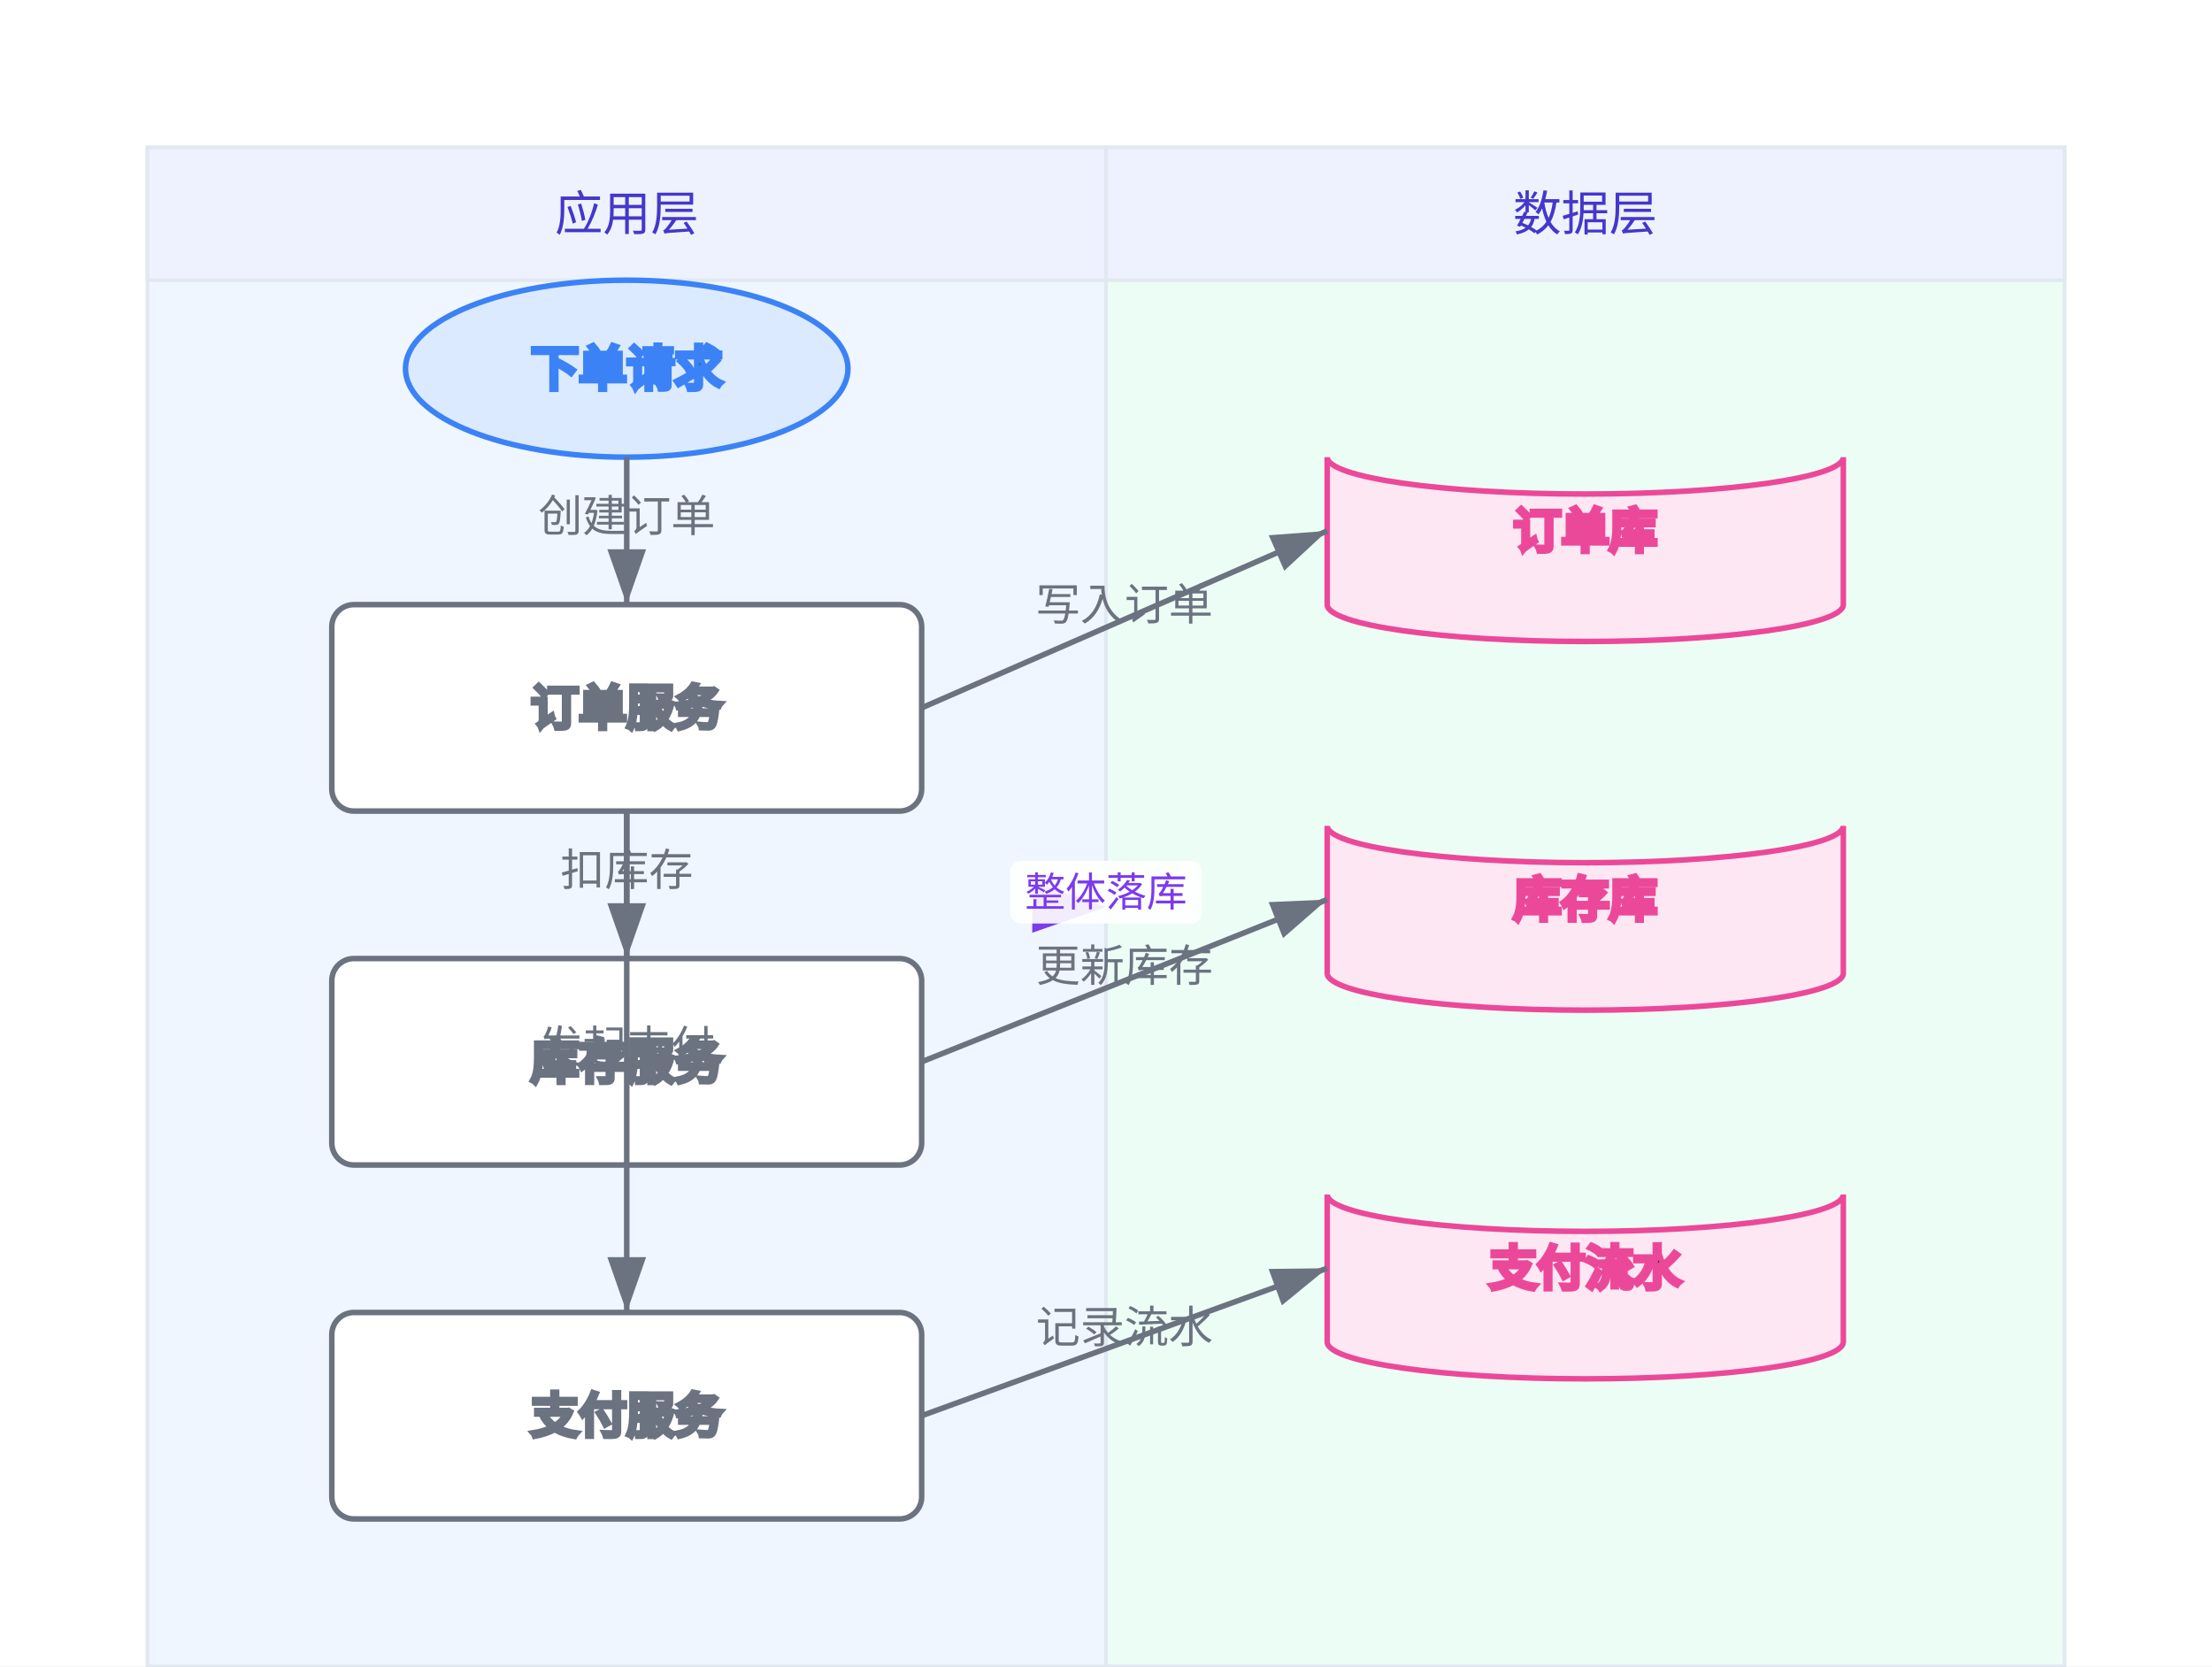
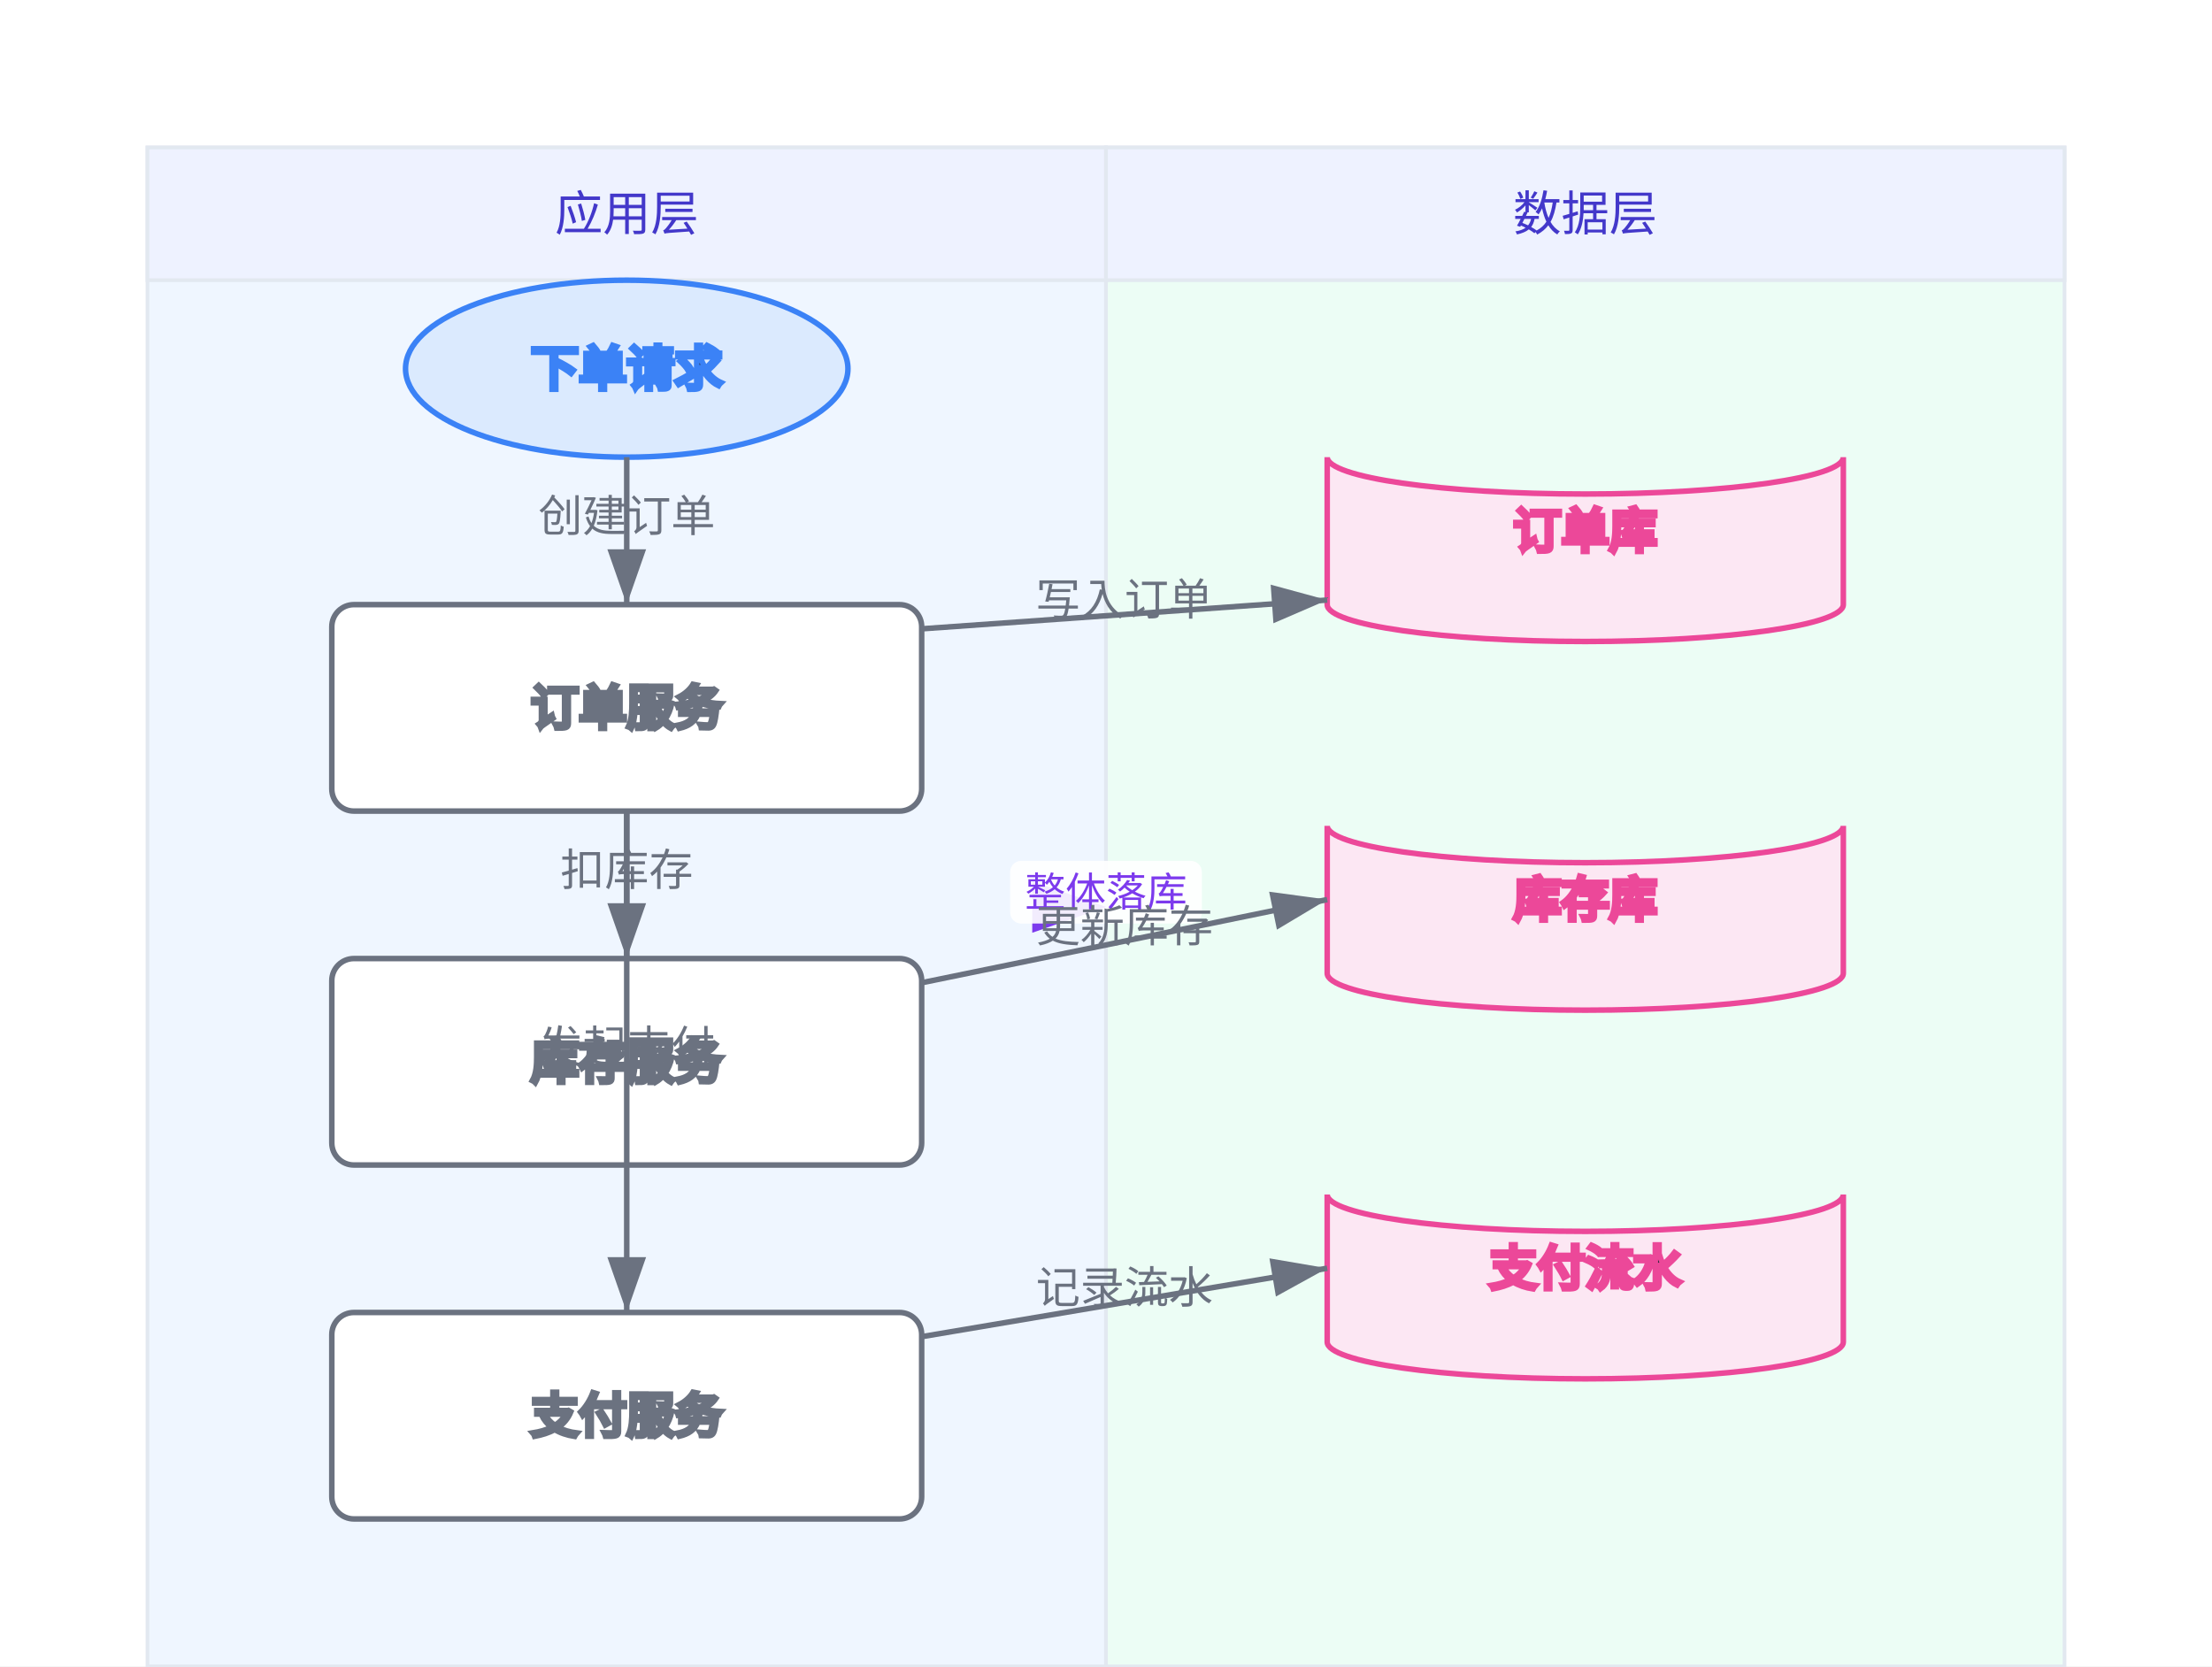
<svg xmlns="http://www.w3.org/2000/svg" width="600" height="452" viewBox="0 0 600 452">
  <defs>
    <marker id="arrowhead" markerWidth="10" markerHeight="7" refX="10" refY="3.5" orient="auto">
      <polygon points="0 0, 10 3.5, 0 7" fill="#6b7280" />
    </marker>
    <marker id="arrowhead-purple" markerWidth="10" markerHeight="7" refX="10" refY="3.5" orient="auto">
      <polygon points="0 0, 10 3.5, 0 7" fill="#7c3aed" />
    </marker>
  </defs>
  <style>.lgdl-anchors,.lgdl-edge-anchors{opacity:0;pointer-events:none;transition:opacity .12s ease}.lgdl-node:hover + .lgdl-anchors,.lgdl-class:hover + .lgdl-anchors,.lgdl-group:hover + .lgdl-anchors,.lgdl-lane:hover + .lgdl-anchors{opacity:1}.lgdl-edge:hover + .lgdl-edge-anchors,.lgdl-aggregate-edge:hover + .lgdl-edge-anchors{opacity:1}</style>
  <rect x="0" y="0" width="600" height="452" fill="#ffffff" />
  <g class="lgdl-lane">
    <rect x="40" y="40" width="260" height="412" fill="#eff6ff" stroke="#e2e8f0" />
    <rect x="40" y="40" width="260" height="36" fill="#eef2ff" stroke="#e2e8f0" />
    <text x="170" y="58" font-family="'Segoe UI', 'PingFang SC', 'Microsoft YaHei', sans-serif" font-size="13" fill="#4338ca" text-anchor="middle" dominant-baseline="middle">应用层</text>
  </g>
  <g class="lgdl-anchors">
    <circle cx="300.0" cy="246.0" r="3" fill="#64748b" />
+     <circle cx="300.0" cy="280.8" r="3" fill="#64748b" />
+     <circle cx="300.0" cy="321.1" r="3" fill="#64748b" />
    <circle cx="300.0" cy="376.0" r="3" fill="#64748b" />
+     <circle cx="288.9" cy="452.0" r="3" fill="#64748b" />
+     <circle cx="225.2" cy="452.0" r="3" fill="#64748b" />
    <circle cx="170.0" cy="452.0" r="3" fill="#64748b" />
+     <circle cx="114.8" cy="452.0" r="3" fill="#64748b" />
+     <circle cx="51.1" cy="452.0" r="3" fill="#64748b" />
    <circle cx="40.0" cy="376.0" r="3" fill="#64748b" />
+     <circle cx="40.0" cy="321.1" r="3" fill="#64748b" />
+     <circle cx="40.0" cy="280.8" r="3" fill="#64748b" />
    <circle cx="40.0" cy="246.0" r="3" fill="#64748b" />
+     <circle cx="40.0" cy="211.2" r="3" fill="#64748b" />
+     <circle cx="40.0" cy="170.9" r="3" fill="#64748b" />
    <circle cx="40.0" cy="116.0" r="3" fill="#64748b" />
+     <circle cx="51.1" cy="40.0" r="3" fill="#64748b" />
+     <circle cx="114.8" cy="40.0" r="3" fill="#64748b" />
    <circle cx="170.0" cy="40.0" r="3" fill="#64748b" />
+     <circle cx="225.2" cy="40.0" r="3" fill="#64748b" />
+     <circle cx="288.9" cy="40.0" r="3" fill="#64748b" />
    <circle cx="300.0" cy="116.0" r="3" fill="#64748b" />
+     <circle cx="300.0" cy="170.9" r="3" fill="#64748b" />
+     <circle cx="300.0" cy="211.2" r="3" fill="#64748b" />
  </g>
  <g class="lgdl-lane">
    <rect x="300" y="40" width="260" height="412" fill="#ecfdf5" stroke="#e2e8f0" />
    <rect x="300" y="40" width="260" height="36" fill="#eef2ff" stroke="#e2e8f0" />
    <text x="430" y="58" font-family="'Segoe UI', 'PingFang SC', 'Microsoft YaHei', sans-serif" font-size="13" fill="#4338ca" text-anchor="middle" dominant-baseline="middle">数据层</text>
  </g>
  <g class="lgdl-anchors">
    <circle cx="560.0" cy="246.0" r="3" fill="#64748b" />
+     <circle cx="560.0" cy="280.8" r="3" fill="#64748b" />
+     <circle cx="560.0" cy="321.1" r="3" fill="#64748b" />
    <circle cx="560.0" cy="376.0" r="3" fill="#64748b" />
+     <circle cx="548.9" cy="452.0" r="3" fill="#64748b" />
+     <circle cx="485.2" cy="452.0" r="3" fill="#64748b" />
    <circle cx="430.0" cy="452.0" r="3" fill="#64748b" />
+     <circle cx="374.8" cy="452.0" r="3" fill="#64748b" />
+     <circle cx="311.1" cy="452.0" r="3" fill="#64748b" />
    <circle cx="300.0" cy="376.0" r="3" fill="#64748b" />
+     <circle cx="300.0" cy="321.1" r="3" fill="#64748b" />
+     <circle cx="300.0" cy="280.8" r="3" fill="#64748b" />
    <circle cx="300.0" cy="246.0" r="3" fill="#64748b" />
+     <circle cx="300.0" cy="211.2" r="3" fill="#64748b" />
+     <circle cx="300.0" cy="170.9" r="3" fill="#64748b" />
    <circle cx="300.0" cy="116.0" r="3" fill="#64748b" />
+     <circle cx="311.1" cy="40.0" r="3" fill="#64748b" />
+     <circle cx="374.8" cy="40.0" r="3" fill="#64748b" />
    <circle cx="430.0" cy="40.0" r="3" fill="#64748b" />
+     <circle cx="485.2" cy="40.0" r="3" fill="#64748b" />
+     <circle cx="548.9" cy="40.0" r="3" fill="#64748b" />
    <circle cx="560.0" cy="116.0" r="3" fill="#64748b" />
+     <circle cx="560.0" cy="170.9" r="3" fill="#64748b" />
+     <circle cx="560.0" cy="211.2" r="3" fill="#64748b" />
  </g>
  <g class="lgdl-node" fill="#dbeafe" stroke="#3b82f6" stroke-width="1.5">
    <rect x="110" y="76" width="120" height="48" rx="60" ry="60" />
    <text x="170" y="100" font-family="'Segoe UI', 'PingFang SC', 'Microsoft YaHei', sans-serif" font-size="13" fill="#1f2937" text-anchor="middle" dominant-baseline="middle">下单请求</text>
  </g>
  <g class="lgdl-anchors">
    <circle cx="230.0" cy="100.0" r="3" fill="#3b82f6" />
+     <circle cx="230.0" cy="116.1" r="3" fill="#3b82f6" />
+     <circle cx="211.6" cy="124.0" r="3" fill="#3b82f6" />
    <circle cx="194.0" cy="124.0" r="3" fill="#3b82f6" />
+     <circle cx="183.9" cy="124.0" r="3" fill="#3b82f6" />
+     <circle cx="176.4" cy="124.0" r="3" fill="#3b82f6" />
    <circle cx="170.0" cy="124.0" r="3" fill="#3b82f6" />
+     <circle cx="163.6" cy="124.0" r="3" fill="#3b82f6" />
+     <circle cx="156.1" cy="124.0" r="3" fill="#3b82f6" />
    <circle cx="146.0" cy="124.0" r="3" fill="#3b82f6" />
+     <circle cx="128.4" cy="124.0" r="3" fill="#3b82f6" />
+     <circle cx="110.0" cy="116.1" r="3" fill="#3b82f6" />
    <circle cx="110.0" cy="100.0" r="3" fill="#3b82f6" />
+     <circle cx="110.0" cy="83.9" r="3" fill="#3b82f6" />
+     <circle cx="128.4" cy="76.0" r="3" fill="#3b82f6" />
    <circle cx="146.0" cy="76.0" r="3" fill="#3b82f6" />
+     <circle cx="156.1" cy="76.0" r="3" fill="#3b82f6" />
+     <circle cx="163.6" cy="76.0" r="3" fill="#3b82f6" />
    <circle cx="170.0" cy="76.0" r="3" fill="#3b82f6" />
+     <circle cx="176.4" cy="76.0" r="3" fill="#3b82f6" />
+     <circle cx="183.9" cy="76.0" r="3" fill="#3b82f6" />
    <circle cx="194.0" cy="76.0" r="3" fill="#3b82f6" />
+     <circle cx="211.6" cy="76.0" r="3" fill="#3b82f6" />
+     <circle cx="230.0" cy="83.9" r="3" fill="#3b82f6" />
  </g>
  <g class="lgdl-node" fill="#ffffff" stroke="#6b7280" stroke-width="1.5">
    <rect x="90" y="164" width="160" height="56" rx="6" ry="6" />
    <text x="170" y="192" font-family="'Segoe UI', 'PingFang SC', 'Microsoft YaHei', sans-serif" font-size="13" fill="#1f2937" text-anchor="middle" dominant-baseline="middle">订单服务</text>
  </g>
  <g class="lgdl-anchors">
    <circle cx="250.0" cy="192.0" r="3" fill="#6b7280" />
+     <circle cx="250.0" cy="213.4" r="3" fill="#6b7280" />
+     <circle cx="218.5" cy="220.0" r="3" fill="#6b7280" />
    <circle cx="198.0" cy="220.0" r="3" fill="#6b7280" />
+     <circle cx="186.2" cy="220.0" r="3" fill="#6b7280" />
+     <circle cx="177.5" cy="220.0" r="3" fill="#6b7280" />
    <circle cx="170.0" cy="220.0" r="3" fill="#6b7280" />
+     <circle cx="162.5" cy="220.0" r="3" fill="#6b7280" />
+     <circle cx="153.8" cy="220.0" r="3" fill="#6b7280" />
    <circle cx="142.0" cy="220.0" r="3" fill="#6b7280" />
+     <circle cx="121.5" cy="220.0" r="3" fill="#6b7280" />
+     <circle cx="90.0" cy="213.4" r="3" fill="#6b7280" />
    <circle cx="90.0" cy="192.0" r="3" fill="#6b7280" />
+     <circle cx="90.0" cy="170.6" r="3" fill="#6b7280" />
+     <circle cx="121.5" cy="164.0" r="3" fill="#6b7280" />
    <circle cx="142.0" cy="164.0" r="3" fill="#6b7280" />
+     <circle cx="153.8" cy="164.0" r="3" fill="#6b7280" />
+     <circle cx="162.5" cy="164.0" r="3" fill="#6b7280" />
    <circle cx="170.0" cy="164.0" r="3" fill="#6b7280" />
+     <circle cx="177.5" cy="164.0" r="3" fill="#6b7280" />
+     <circle cx="186.2" cy="164.0" r="3" fill="#6b7280" />
    <circle cx="198.0" cy="164.0" r="3" fill="#6b7280" />
+     <circle cx="218.5" cy="164.0" r="3" fill="#6b7280" />
+     <circle cx="250.0" cy="170.6" r="3" fill="#6b7280" />
  </g>
  <g class="lgdl-node" fill="#ffffff" stroke="#6b7280" stroke-width="1.5">
    <rect x="90" y="260" width="160" height="56" rx="6" ry="6" />
    <text x="170" y="288" font-family="'Segoe UI', 'PingFang SC', 'Microsoft YaHei', sans-serif" font-size="13" fill="#1f2937" text-anchor="middle" dominant-baseline="middle">库存服务</text>
  </g>
  <g class="lgdl-anchors">
    <circle cx="250.0" cy="288.0" r="3" fill="#6b7280" />
+     <circle cx="250.0" cy="309.4" r="3" fill="#6b7280" />
+     <circle cx="218.5" cy="316.0" r="3" fill="#6b7280" />
    <circle cx="198.0" cy="316.0" r="3" fill="#6b7280" />
+     <circle cx="186.2" cy="316.0" r="3" fill="#6b7280" />
+     <circle cx="177.5" cy="316.0" r="3" fill="#6b7280" />
    <circle cx="170.0" cy="316.0" r="3" fill="#6b7280" />
+     <circle cx="162.5" cy="316.0" r="3" fill="#6b7280" />
+     <circle cx="153.8" cy="316.0" r="3" fill="#6b7280" />
    <circle cx="142.0" cy="316.0" r="3" fill="#6b7280" />
+     <circle cx="121.5" cy="316.0" r="3" fill="#6b7280" />
+     <circle cx="90.0" cy="309.4" r="3" fill="#6b7280" />
    <circle cx="90.0" cy="288.0" r="3" fill="#6b7280" />
+     <circle cx="90.0" cy="266.6" r="3" fill="#6b7280" />
+     <circle cx="121.5" cy="260.0" r="3" fill="#6b7280" />
    <circle cx="142.0" cy="260.0" r="3" fill="#6b7280" />
+     <circle cx="153.8" cy="260.0" r="3" fill="#6b7280" />
+     <circle cx="162.5" cy="260.0" r="3" fill="#6b7280" />
    <circle cx="170.0" cy="260.0" r="3" fill="#6b7280" />
+     <circle cx="177.5" cy="260.0" r="3" fill="#6b7280" />
+     <circle cx="186.2" cy="260.0" r="3" fill="#6b7280" />
    <circle cx="198.0" cy="260.0" r="3" fill="#6b7280" />
+     <circle cx="218.5" cy="260.0" r="3" fill="#6b7280" />
+     <circle cx="250.0" cy="266.6" r="3" fill="#6b7280" />
  </g>
  <g class="lgdl-node" fill="#ffffff" stroke="#6b7280" stroke-width="1.5">
    <rect x="90" y="356" width="160" height="56" rx="6" ry="6" />
    <text x="170" y="384" font-family="'Segoe UI', 'PingFang SC', 'Microsoft YaHei', sans-serif" font-size="13" fill="#1f2937" text-anchor="middle" dominant-baseline="middle">支付服务</text>
  </g>
  <g class="lgdl-anchors">
    <circle cx="250.0" cy="384.0" r="3" fill="#6b7280" />
+     <circle cx="250.0" cy="405.4" r="3" fill="#6b7280" />
+     <circle cx="218.5" cy="412.0" r="3" fill="#6b7280" />
    <circle cx="198.0" cy="412.0" r="3" fill="#6b7280" />
+     <circle cx="186.2" cy="412.0" r="3" fill="#6b7280" />
+     <circle cx="177.5" cy="412.0" r="3" fill="#6b7280" />
    <circle cx="170.0" cy="412.0" r="3" fill="#6b7280" />
+     <circle cx="162.5" cy="412.0" r="3" fill="#6b7280" />
+     <circle cx="153.8" cy="412.0" r="3" fill="#6b7280" />
    <circle cx="142.0" cy="412.0" r="3" fill="#6b7280" />
+     <circle cx="121.5" cy="412.0" r="3" fill="#6b7280" />
+     <circle cx="90.0" cy="405.4" r="3" fill="#6b7280" />
    <circle cx="90.0" cy="384.0" r="3" fill="#6b7280" />
+     <circle cx="90.0" cy="362.6" r="3" fill="#6b7280" />
+     <circle cx="121.5" cy="356.0" r="3" fill="#6b7280" />
    <circle cx="142.0" cy="356.0" r="3" fill="#6b7280" />
+     <circle cx="153.8" cy="356.0" r="3" fill="#6b7280" />
+     <circle cx="162.5" cy="356.0" r="3" fill="#6b7280" />
    <circle cx="170.0" cy="356.0" r="3" fill="#6b7280" />
+     <circle cx="177.5" cy="356.0" r="3" fill="#6b7280" />
+     <circle cx="186.2" cy="356.0" r="3" fill="#6b7280" />
    <circle cx="198.0" cy="356.0" r="3" fill="#6b7280" />
+     <circle cx="218.5" cy="356.0" r="3" fill="#6b7280" />
+     <circle cx="250.0" cy="362.6" r="3" fill="#6b7280" />
  </g>
  <g class="lgdl-node" fill="#fce7f3" stroke="#ec4899" stroke-width="1.5">
    <path d="M 360,124 L 360,164 A 70,10 0 0 0 500,164 L 500,124 A 70,10 0 0 1 360,124 Z" />
    <text x="430" y="144" font-family="'Segoe UI', 'PingFang SC', 'Microsoft YaHei', sans-serif" font-size="13" fill="#1f2937" text-anchor="middle" dominant-baseline="middle">订单库</text>
  </g>
  <g class="lgdl-anchors">
    <circle cx="500.0" cy="144.0" r="3" fill="#ec4899" />
+     <circle cx="500.0" cy="162.8" r="3" fill="#ec4899" />
+     <circle cx="477.4" cy="171.4" r="3" fill="#ec4899" />
    <circle cx="459.1" cy="173.1" r="3" fill="#ec4899" />
+     <circle cx="447.1" cy="173.7" r="3" fill="#ec4899" />
+     <circle cx="438.0" cy="173.9" r="3" fill="#ec4899" />
    <circle cx="430.0" cy="174.0" r="3" fill="#ec4899" />
+     <circle cx="422.0" cy="173.9" r="3" fill="#ec4899" />
+     <circle cx="412.9" cy="173.7" r="3" fill="#ec4899" />
    <circle cx="400.9" cy="173.1" r="3" fill="#ec4899" />
+     <circle cx="382.6" cy="171.4" r="3" fill="#ec4899" />
+     <circle cx="360.0" cy="162.8" r="3" fill="#ec4899" />
    <circle cx="360.0" cy="144.0" r="3" fill="#ec4899" />
+     <circle cx="360.0" cy="125.2" r="3" fill="#ec4899" />
+     <circle cx="382.6" cy="116.6" r="3" fill="#ec4899" />
    <circle cx="400.9" cy="114.9" r="3" fill="#ec4899" />
+     <circle cx="412.9" cy="114.3" r="3" fill="#ec4899" />
+     <circle cx="422.0" cy="114.1" r="3" fill="#ec4899" />
    <circle cx="430.0" cy="114.0" r="3" fill="#ec4899" />
+     <circle cx="438.0" cy="114.1" r="3" fill="#ec4899" />
+     <circle cx="447.1" cy="114.3" r="3" fill="#ec4899" />
    <circle cx="459.1" cy="114.9" r="3" fill="#ec4899" />
+     <circle cx="477.4" cy="116.6" r="3" fill="#ec4899" />
+     <circle cx="500.0" cy="125.2" r="3" fill="#ec4899" />
  </g>
  <g class="lgdl-node" fill="#fce7f3" stroke="#ec4899" stroke-width="1.5">
    <path d="M 360,224 L 360,264 A 70,10 0 0 0 500,264 L 500,224 A 70,10 0 0 1 360,224 Z" />
    <text x="430" y="244" font-family="'Segoe UI', 'PingFang SC', 'Microsoft YaHei', sans-serif" font-size="13" fill="#1f2937" text-anchor="middle" dominant-baseline="middle">库存库</text>
  </g>
  <g class="lgdl-anchors">
    <circle cx="500.0" cy="244.0" r="3" fill="#ec4899" />
+     <circle cx="500.0" cy="262.8" r="3" fill="#ec4899" />
+     <circle cx="477.4" cy="271.4" r="3" fill="#ec4899" />
    <circle cx="459.1" cy="273.1" r="3" fill="#ec4899" />
+     <circle cx="447.1" cy="273.7" r="3" fill="#ec4899" />
+     <circle cx="438.0" cy="273.9" r="3" fill="#ec4899" />
    <circle cx="430.0" cy="274.0" r="3" fill="#ec4899" />
+     <circle cx="422.0" cy="273.9" r="3" fill="#ec4899" />
+     <circle cx="412.9" cy="273.7" r="3" fill="#ec4899" />
    <circle cx="400.9" cy="273.1" r="3" fill="#ec4899" />
+     <circle cx="382.6" cy="271.4" r="3" fill="#ec4899" />
+     <circle cx="360.0" cy="262.8" r="3" fill="#ec4899" />
    <circle cx="360.0" cy="244.0" r="3" fill="#ec4899" />
+     <circle cx="360.0" cy="225.2" r="3" fill="#ec4899" />
+     <circle cx="382.6" cy="216.6" r="3" fill="#ec4899" />
    <circle cx="400.9" cy="214.9" r="3" fill="#ec4899" />
+     <circle cx="412.9" cy="214.3" r="3" fill="#ec4899" />
+     <circle cx="422.0" cy="214.1" r="3" fill="#ec4899" />
    <circle cx="430.0" cy="214.0" r="3" fill="#ec4899" />
+     <circle cx="438.0" cy="214.1" r="3" fill="#ec4899" />
+     <circle cx="447.1" cy="214.3" r="3" fill="#ec4899" />
    <circle cx="459.1" cy="214.9" r="3" fill="#ec4899" />
+     <circle cx="477.4" cy="216.6" r="3" fill="#ec4899" />
+     <circle cx="500.0" cy="225.2" r="3" fill="#ec4899" />
  </g>
  <g class="lgdl-node" fill="#fce7f3" stroke="#ec4899" stroke-width="1.5">
    <path d="M 360,324 L 360,364 A 70,10 0 0 0 500,364 L 500,324 A 70,10 0 0 1 360,324 Z" />
    <text x="430" y="344" font-family="'Segoe UI', 'PingFang SC', 'Microsoft YaHei', sans-serif" font-size="13" fill="#1f2937" text-anchor="middle" dominant-baseline="middle">支付流水</text>
  </g>
  <g class="lgdl-anchors">
    <circle cx="500.0" cy="344.0" r="3" fill="#ec4899" />
+     <circle cx="500.0" cy="362.8" r="3" fill="#ec4899" />
+     <circle cx="477.4" cy="371.4" r="3" fill="#ec4899" />
    <circle cx="459.1" cy="373.1" r="3" fill="#ec4899" />
+     <circle cx="447.1" cy="373.7" r="3" fill="#ec4899" />
+     <circle cx="438.0" cy="373.9" r="3" fill="#ec4899" />
    <circle cx="430.0" cy="374.0" r="3" fill="#ec4899" />
+     <circle cx="422.0" cy="373.9" r="3" fill="#ec4899" />
+     <circle cx="412.9" cy="373.7" r="3" fill="#ec4899" />
    <circle cx="400.9" cy="373.1" r="3" fill="#ec4899" />
+     <circle cx="382.6" cy="371.4" r="3" fill="#ec4899" />
+     <circle cx="360.0" cy="362.8" r="3" fill="#ec4899" />
    <circle cx="360.0" cy="344.0" r="3" fill="#ec4899" />
+     <circle cx="360.0" cy="325.2" r="3" fill="#ec4899" />
+     <circle cx="382.6" cy="316.6" r="3" fill="#ec4899" />
    <circle cx="400.9" cy="314.9" r="3" fill="#ec4899" />
+     <circle cx="412.9" cy="314.3" r="3" fill="#ec4899" />
+     <circle cx="422.0" cy="314.1" r="3" fill="#ec4899" />
    <circle cx="430.0" cy="314.0" r="3" fill="#ec4899" />
+     <circle cx="438.0" cy="314.1" r="3" fill="#ec4899" />
+     <circle cx="447.1" cy="314.3" r="3" fill="#ec4899" />
    <circle cx="459.1" cy="314.9" r="3" fill="#ec4899" />
+     <circle cx="477.4" cy="316.6" r="3" fill="#ec4899" />
+     <circle cx="500.0" cy="325.2" r="3" fill="#ec4899" />
  </g>
  <g class="lgdl-aggregate-edge">
    <line x1="300" y1="246" x2="300" y2="246" stroke="#7c3aed" stroke-width="2" stroke-dasharray="5 3" marker-end="url(#arrowhead-purple)" />
    <rect x="274.0" y="233.5" width="52" height="17" rx="3" fill="#ffffff" opacity="0.9" />
    <text x="300" y="242" font-family="'Segoe UI', 'PingFang SC', 'Microsoft YaHei', sans-serif" font-size="11" fill="#7c3aed" text-anchor="middle" dominant-baseline="middle">整体落库</text>
  </g>
  <g class="lgdl-edge-anchors">
    <circle cx="300.0" cy="246.0" r="3.5" fill="#7c3aed" />
    <circle cx="300.0" cy="246.0" r="3.5" fill="#7c3aed" />
  </g>
  <g class="lgdl-edge">
    <path d="M 170,124 L 170,164" fill="none" stroke="#6b7280" stroke-width="1.5" marker-end="url(#arrowhead)" />
    <text x="170" y="140" font-family="'Segoe UI', 'PingFang SC', 'Microsoft YaHei', sans-serif" font-size="12" fill="#6b7280" text-anchor="middle" dominant-baseline="middle">创建订单</text>
  </g>
  <g class="lgdl-edge-anchors">
    <circle cx="170.0" cy="124.0" r="3.5" fill="#6b7280" />
    <circle cx="170.0" cy="164.0" r="3.5" fill="#6b7280" />
  </g>
  <g class="lgdl-edge">
-     <path d="M 250,192 L 360,144" fill="none" stroke="#6b7280" stroke-width="1.5" marker-end="url(#arrowhead)" />
-     <text x="305" y="164" font-family="'Segoe UI', 'PingFang SC', 'Microsoft YaHei', sans-serif" font-size="12" fill="#6b7280" text-anchor="middle" dominant-baseline="middle">写入订单</text>
-   </g>
-   <g class="lgdl-edge-anchors">
-     <circle cx="250.0" cy="192.0" r="3.5" fill="#6b7280" />
-     <circle cx="360.0" cy="144.0" r="3.5" fill="#6b7280" />
+     <path d="M 250,170.564 L 360,162.756" fill="none" stroke="#6b7280" stroke-width="1.5" marker-end="url(#arrowhead)" />
+     <text x="305" y="162.66" font-family="'Segoe UI', 'PingFang SC', 'Microsoft YaHei', sans-serif" font-size="12" fill="#6b7280" text-anchor="middle" dominant-baseline="middle">写入订单</text>
+   </g>
+   <g class="lgdl-edge-anchors">
+     <circle cx="250.0" cy="170.6" r="3.5" fill="#6b7280" />
+     <circle cx="360.0" cy="162.8" r="3.5" fill="#6b7280" />
  </g>
  <g class="lgdl-edge">
    <path d="M 170,220 L 170,260" fill="none" stroke="#6b7280" stroke-width="1.5" marker-end="url(#arrowhead)" />
    <text x="170" y="236" font-family="'Segoe UI', 'PingFang SC', 'Microsoft YaHei', sans-serif" font-size="12" fill="#6b7280" text-anchor="middle" dominant-baseline="middle">扣库存</text>
  </g>
  <g class="lgdl-edge-anchors">
    <circle cx="170.0" cy="220.0" r="3.5" fill="#6b7280" />
    <circle cx="170.0" cy="260.0" r="3.5" fill="#6b7280" />
  </g>
  <g class="lgdl-edge">
-     <path d="M 250,288 L 360,244" fill="none" stroke="#6b7280" stroke-width="1.5" marker-end="url(#arrowhead)" />
-     <text x="305" y="262" font-family="'Segoe UI', 'PingFang SC', 'Microsoft YaHei', sans-serif" font-size="12" fill="#6b7280" text-anchor="middle" dominant-baseline="middle">更新库存</text>
-   </g>
-   <g class="lgdl-edge-anchors">
-     <circle cx="250.0" cy="288.0" r="3.5" fill="#6b7280" />
+     <path d="M 250,266.564 L 360,244" fill="none" stroke="#6b7280" stroke-width="1.5" marker-end="url(#arrowhead)" />
+     <text x="305" y="251.282" font-family="'Segoe UI', 'PingFang SC', 'Microsoft YaHei', sans-serif" font-size="12" fill="#6b7280" text-anchor="middle" dominant-baseline="middle">更新库存</text>
+   </g>
+   <g class="lgdl-edge-anchors">
+     <circle cx="250.0" cy="266.6" r="3.5" fill="#6b7280" />
    <circle cx="360.0" cy="244.0" r="3.5" fill="#6b7280" />
  </g>
  <g class="lgdl-edge">
    <path d="M 170,220 L 170,356" fill="none" stroke="#6b7280" stroke-width="1.5" marker-end="url(#arrowhead)" />
    <text x="170" y="284" font-family="'Segoe UI', 'PingFang SC', 'Microsoft YaHei', sans-serif" font-size="12" fill="#6b7280" text-anchor="middle" dominant-baseline="middle">发起支付</text>
  </g>
  <g class="lgdl-edge-anchors">
    <circle cx="170.0" cy="220.0" r="3.5" fill="#6b7280" />
    <circle cx="170.0" cy="356.0" r="3.5" fill="#6b7280" />
  </g>
  <g class="lgdl-edge">
-     <path d="M 250,384 L 360,344" fill="none" stroke="#6b7280" stroke-width="1.5" marker-end="url(#arrowhead)" />
-     <text x="305" y="360" font-family="'Segoe UI', 'PingFang SC', 'Microsoft YaHei', sans-serif" font-size="12" fill="#6b7280" text-anchor="middle" dominant-baseline="middle">记录流水</text>
-   </g>
-   <g class="lgdl-edge-anchors">
-     <circle cx="250.0" cy="384.0" r="3.5" fill="#6b7280" />
+     <path d="M 250,362.564 L 360,344" fill="none" stroke="#6b7280" stroke-width="1.5" marker-end="url(#arrowhead)" />
+     <text x="305" y="349.282" font-family="'Segoe UI', 'PingFang SC', 'Microsoft YaHei', sans-serif" font-size="12" fill="#6b7280" text-anchor="middle" dominant-baseline="middle">记录流水</text>
+   </g>
+   <g class="lgdl-edge-anchors">
+     <circle cx="250.0" cy="362.6" r="3.5" fill="#6b7280" />
    <circle cx="360.0" cy="344.0" r="3.5" fill="#6b7280" />
  </g>
</svg>
